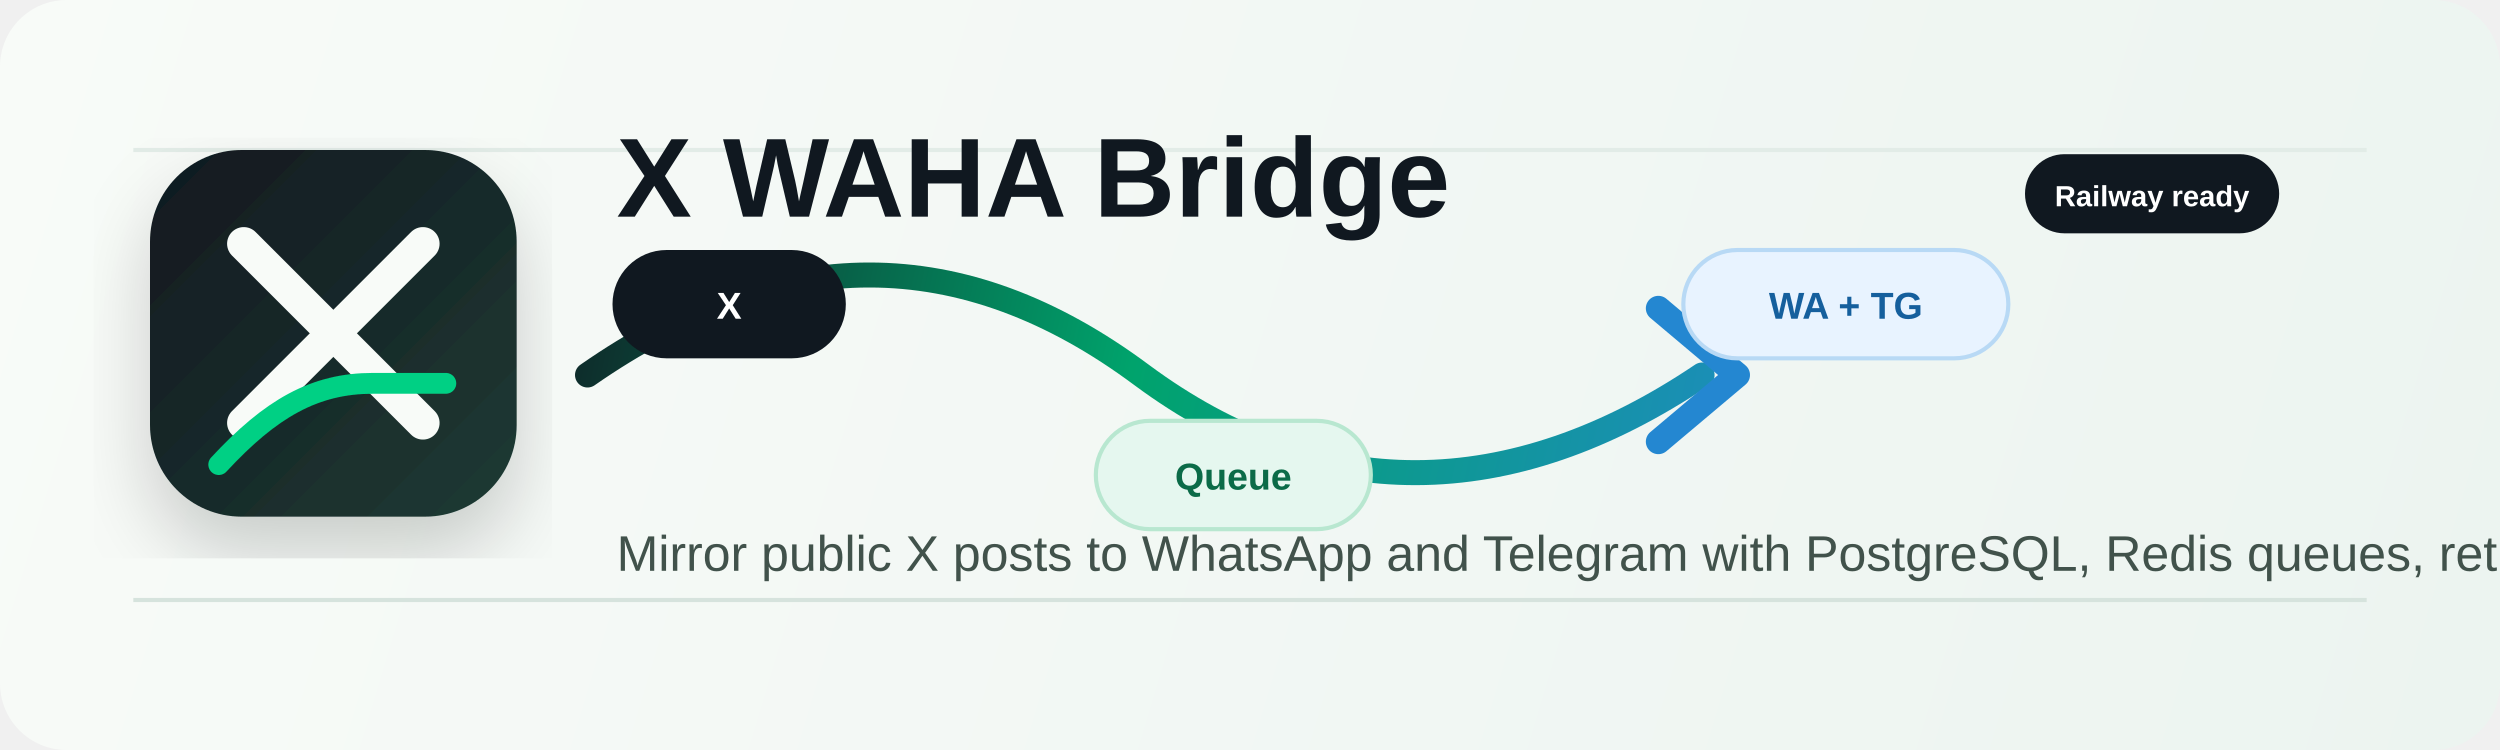
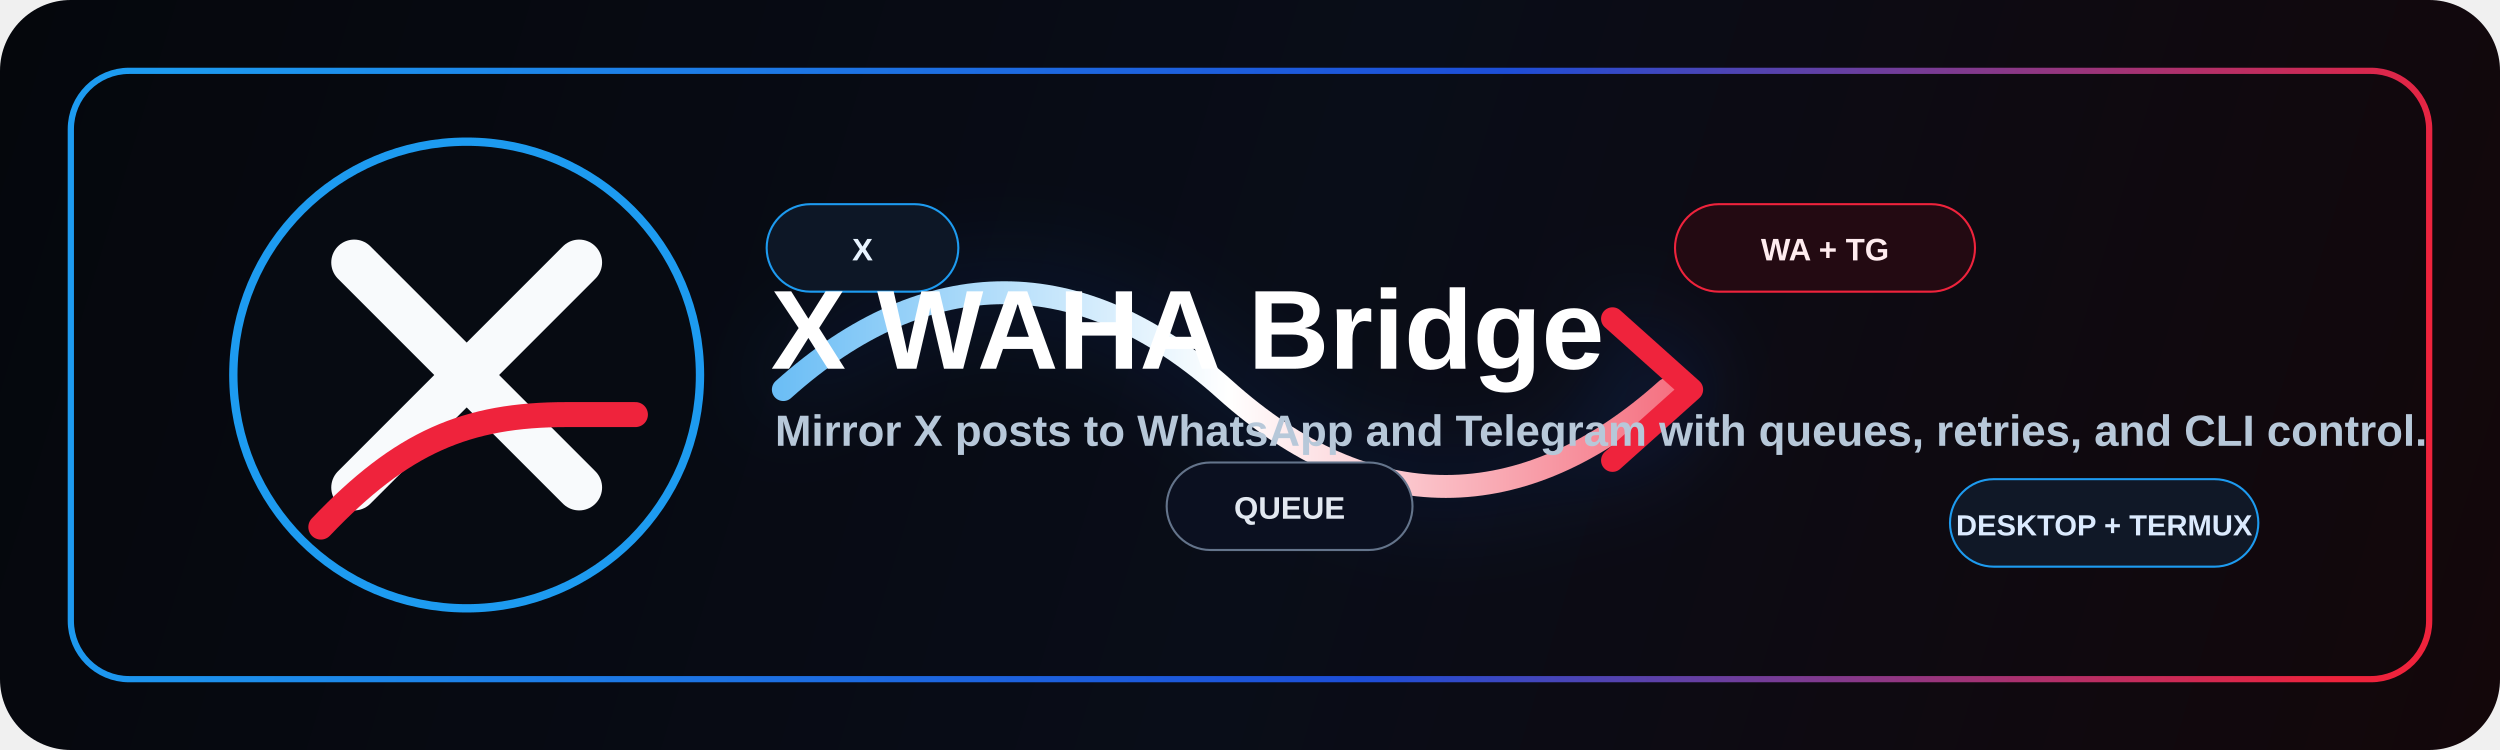
<svg xmlns="http://www.w3.org/2000/svg" width="1200" height="360" viewBox="0 0 1200 360" fill="none" role="img" aria-labelledby="title desc">
  <defs>
    <linearGradient id="bg" x1="0" y1="0" x2="1200" y2="360" gradientUnits="userSpaceOnUse">
-       <stop offset="0" stop-color="#F8FBF8" />
-       <stop offset="1" stop-color="#ECF4F0" />
+       <stop offset="0" stop-color="#05070C" />
+       <stop offset="0.52" stop-color="#090D18" />
+       <stop offset="1" stop-color="#13070A" />
    </linearGradient>
-     <linearGradient id="route" x1="244" y1="108" x2="911" y2="250" gradientUnits="userSpaceOnUse">
-       <stop offset="0" stop-color="#101820" />
-       <stop offset="0.45" stop-color="#00A36C" />
-       <stop offset="1" stop-color="#2487D1" />
+     <linearGradient id="border" x1="74" y1="56" x2="1126" y2="304" gradientUnits="userSpaceOnUse">
+       <stop offset="0" stop-color="#1D9BF0" />
+       <stop offset="0.58" stop-color="#1D4ED8" />
+       <stop offset="1" stop-color="#EF233C" />
    </linearGradient>
-     <linearGradient id="mark" x1="74" y1="68" x2="238" y2="232" gradientUnits="userSpaceOnUse">
-       <stop offset="0" stop-color="#101820" />
-       <stop offset="1" stop-color="#1E3832" />
+     <linearGradient id="flow" x1="258" y1="162" x2="921" y2="162" gradientUnits="userSpaceOnUse">
+       <stop offset="0" stop-color="#1D9BF0" />
+       <stop offset="0.5" stop-color="#FFFFFF" />
+       <stop offset="1" stop-color="#EF233C" />
    </linearGradient>
-     <filter id="softShadow" x="45" y="48" width="220" height="220" filterUnits="userSpaceOnUse" color-interpolation-filters="sRGB">
-       <feDropShadow dx="0" dy="18" stdDeviation="18" flood-color="#0D1714" flood-opacity="0.18" />
+     <filter id="glow" x="-40" y="-40" width="1280" height="440" filterUnits="userSpaceOnUse" color-interpolation-filters="sRGB">
+       <feGaussianBlur stdDeviation="22" result="blur" />
+       <feColorMatrix in="blur" type="matrix" values="0 0 0 0 0.09 0 0 0 0 0.41 0 0 0 0 0.94 0 0 0 0.28 0" />
+       <feBlend in="SourceGraphic" />
    </filter>
  </defs>
-   <rect width="1200" height="360" rx="32" fill="url(#bg)" />
-   <path d="M64 288H1136" stroke="#D6E3DD" stroke-width="2" />
-   <path d="M64 72H1136" stroke="#E2ECE7" stroke-width="2" />
-   <g filter="url(#softShadow)">
-     <rect x="72" y="72" width="176" height="176" rx="44" fill="url(#mark)" />
-     <path d="M117 117L203 203" stroke="#F8FBF8" stroke-width="16" stroke-linecap="round" />
-     <path d="M203 117L117 203" stroke="#F8FBF8" stroke-width="16" stroke-linecap="round" />
-     <path d="M105 223C130 196 151 184 179 184H214" stroke="#00D084" stroke-width="10" stroke-linecap="round" />
+   <rect width="1200" height="360" rx="34" fill="url(#bg)" />
+   <rect x="34" y="34" width="1132" height="292" rx="28" stroke="url(#border)" stroke-width="3" />
+   <circle cx="224" cy="180" r="112" fill="#070B12" stroke="#1D9BF0" stroke-width="4" />
+   <path d="M170 126L278 234" stroke="#F8FAFC" stroke-width="22" stroke-linecap="round" />
+   <path d="M278 126L170 234" stroke="#F8FAFC" stroke-width="22" stroke-linecap="round" />
+   <path d="M154 253C193 212 224 199 272 199H305" stroke="#EF233C" stroke-width="12" stroke-linecap="round" />
+   <g filter="url(#glow)">
+     <path d="M376 187C445 125 519 125 588 187C657 249 731 249 800 187" stroke="url(#flow)" stroke-width="11" stroke-linecap="round" />
+     <path d="M774 153L812 187L774 221" stroke="#EF233C" stroke-width="11" stroke-linecap="round" stroke-linejoin="round" />
  </g>
-   <path d="M282 180C374 116 462 116 548 180C633 243 725 242 817 180" stroke="url(#route)" stroke-width="12" stroke-linecap="round" />
-   <path d="M796 148L834 180L796 212" stroke="#2487D1" stroke-width="12" stroke-linecap="round" stroke-linejoin="round" />
-   <g>
-     <rect x="294" y="120" width="112" height="52" rx="26" fill="#101820" />
-     <text x="350" y="153" text-anchor="middle" fill="#FFFFFF" font-family="Segoe UI, Arial, sans-serif" font-size="18" font-weight="700">X</text>
-   </g>
-   <g>
-     <rect x="526" y="202" width="132" height="52" rx="26" fill="#E5F7EF" stroke="#B8E7D0" stroke-width="2" />
-     <text x="592" y="235" text-anchor="middle" fill="#0B6B48" font-family="Segoe UI, Arial, sans-serif" font-size="18" font-weight="700">Queue</text>
-   </g>
-   <g>
-     <rect x="808" y="120" width="156" height="52" rx="26" fill="#E8F3FF" stroke="#B8D9F5" stroke-width="2" />
-     <text x="886" y="153" text-anchor="middle" fill="#155F9D" font-family="Segoe UI, Arial, sans-serif" font-size="18" font-weight="700">WA + TG</text>
-   </g>
-   <text x="296" y="104" fill="#101820" font-family="Segoe UI, Arial, sans-serif" font-size="54" font-weight="800">X WAHA Bridge</text>
-   <text x="296" y="274" fill="#41524B" font-family="Segoe UI, Arial, sans-serif" font-size="24" font-weight="500">Mirror public X posts to WhatsApp and Telegram with PostgreSQL, Redis queues, retries, and an admin dashboard.</text>
-   <g transform="translate(972 74)">
-     <rect x="0" y="0" width="122" height="38" rx="19" fill="#101820" />
-     <text x="61" y="25" text-anchor="middle" fill="#FFFFFF" font-family="Segoe UI, Arial, sans-serif" font-size="14" font-weight="700">Railway ready</text>
+   <rect x="368" y="98" width="92" height="42" rx="21" fill="#0D1726" stroke="#1D9BF0" />
+   <text x="414" y="125" text-anchor="middle" fill="#E8F4FF" font-family="Segoe UI, Arial, sans-serif" font-size="15" font-weight="800">X</text>
+   <rect x="560" y="222" width="118" height="42" rx="21" fill="#0B1020" stroke="#64748B" />
+   <text x="619" y="249" text-anchor="middle" fill="#E2E8F0" font-family="Segoe UI, Arial, sans-serif" font-size="15" font-weight="800">QUEUE</text>
+   <rect x="804" y="98" width="144" height="42" rx="21" fill="#230A12" stroke="#EF233C" />
+   <text x="876" y="125" text-anchor="middle" fill="#FFECEF" font-family="Segoe UI, Arial, sans-serif" font-size="15" font-weight="800">WA + TG</text>
+   <text x="370" y="177" fill="#FFFFFF" font-family="Segoe UI, Arial, sans-serif" font-size="54" font-weight="900">X WAHA Bridge</text>
+   <text x="372" y="214" fill="#B7C8D9" font-family="Segoe UI, Arial, sans-serif" font-size="21" font-weight="600">Mirror X posts to WhatsApp and Telegram with queues, retries, and CLI control.</text>
+   <g transform="translate(936 230)">
+     <rect width="148" height="42" rx="21" fill="#101827" stroke="#1D9BF0" />
+     <text x="74" y="27" text-anchor="middle" fill="#DBEAFE" font-family="Segoe UI, Arial, sans-serif" font-size="14" font-weight="800">DESKTOP + TERMUX</text>
  </g>
</svg>
